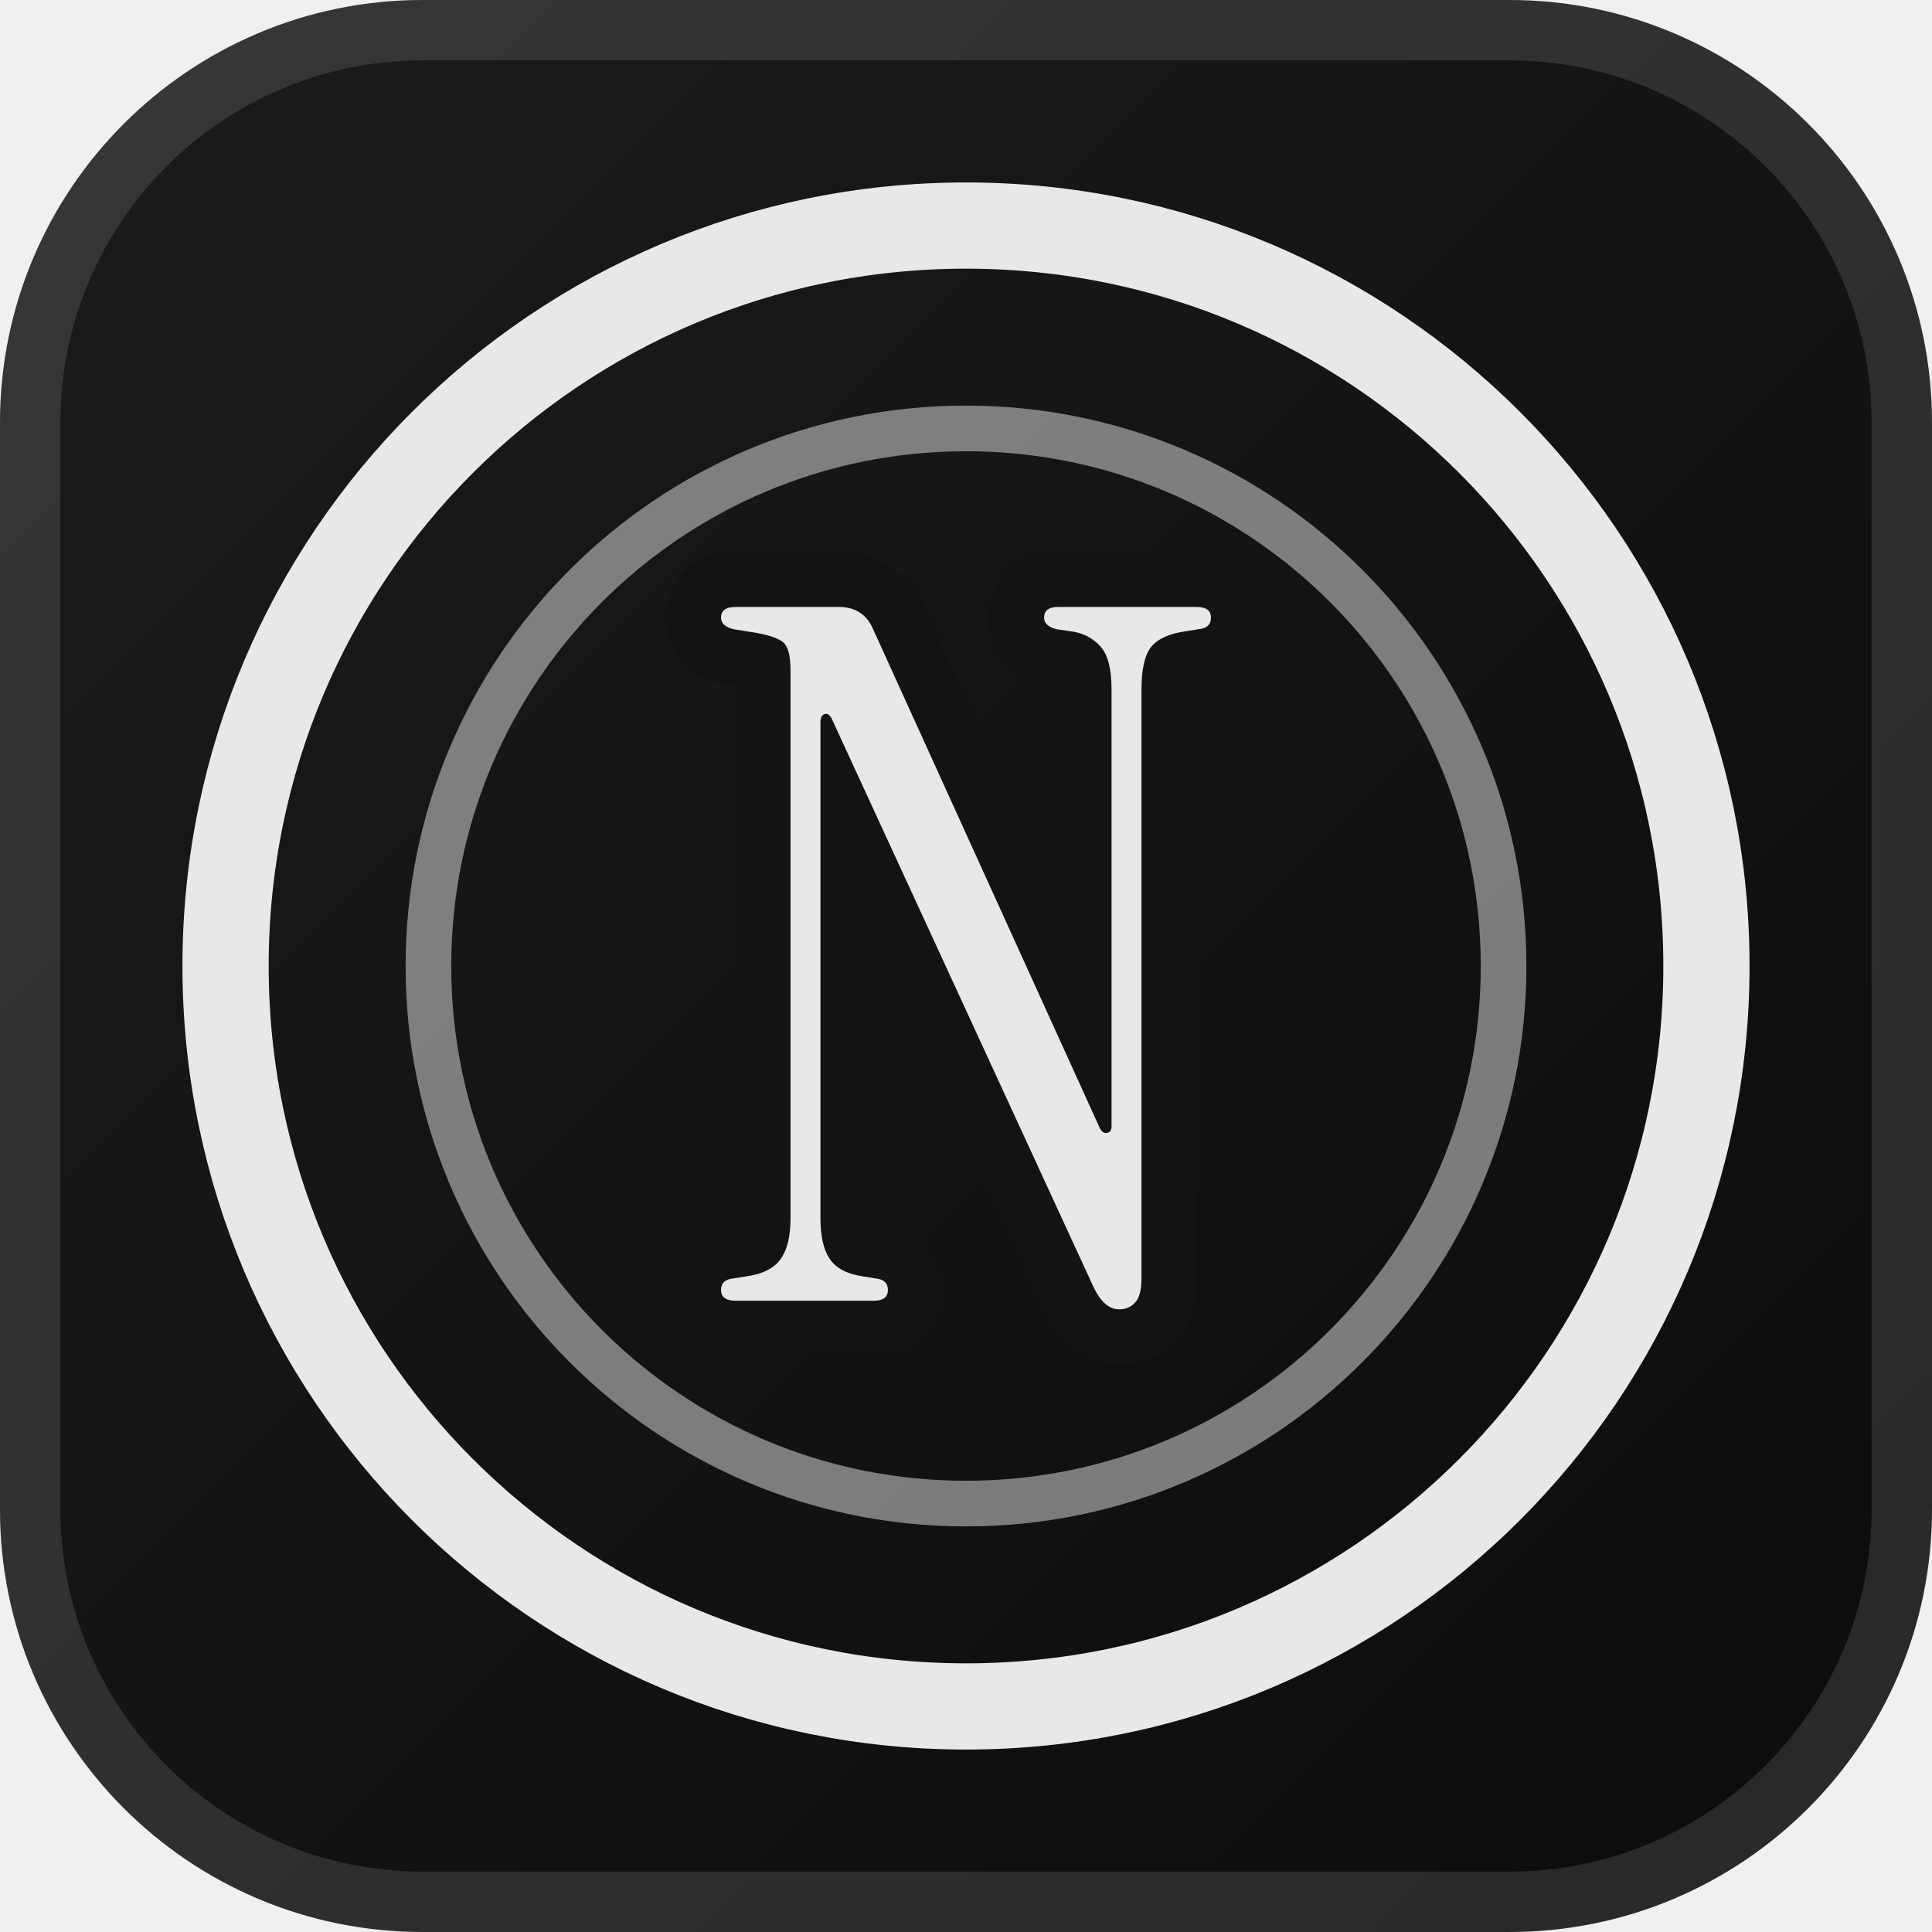
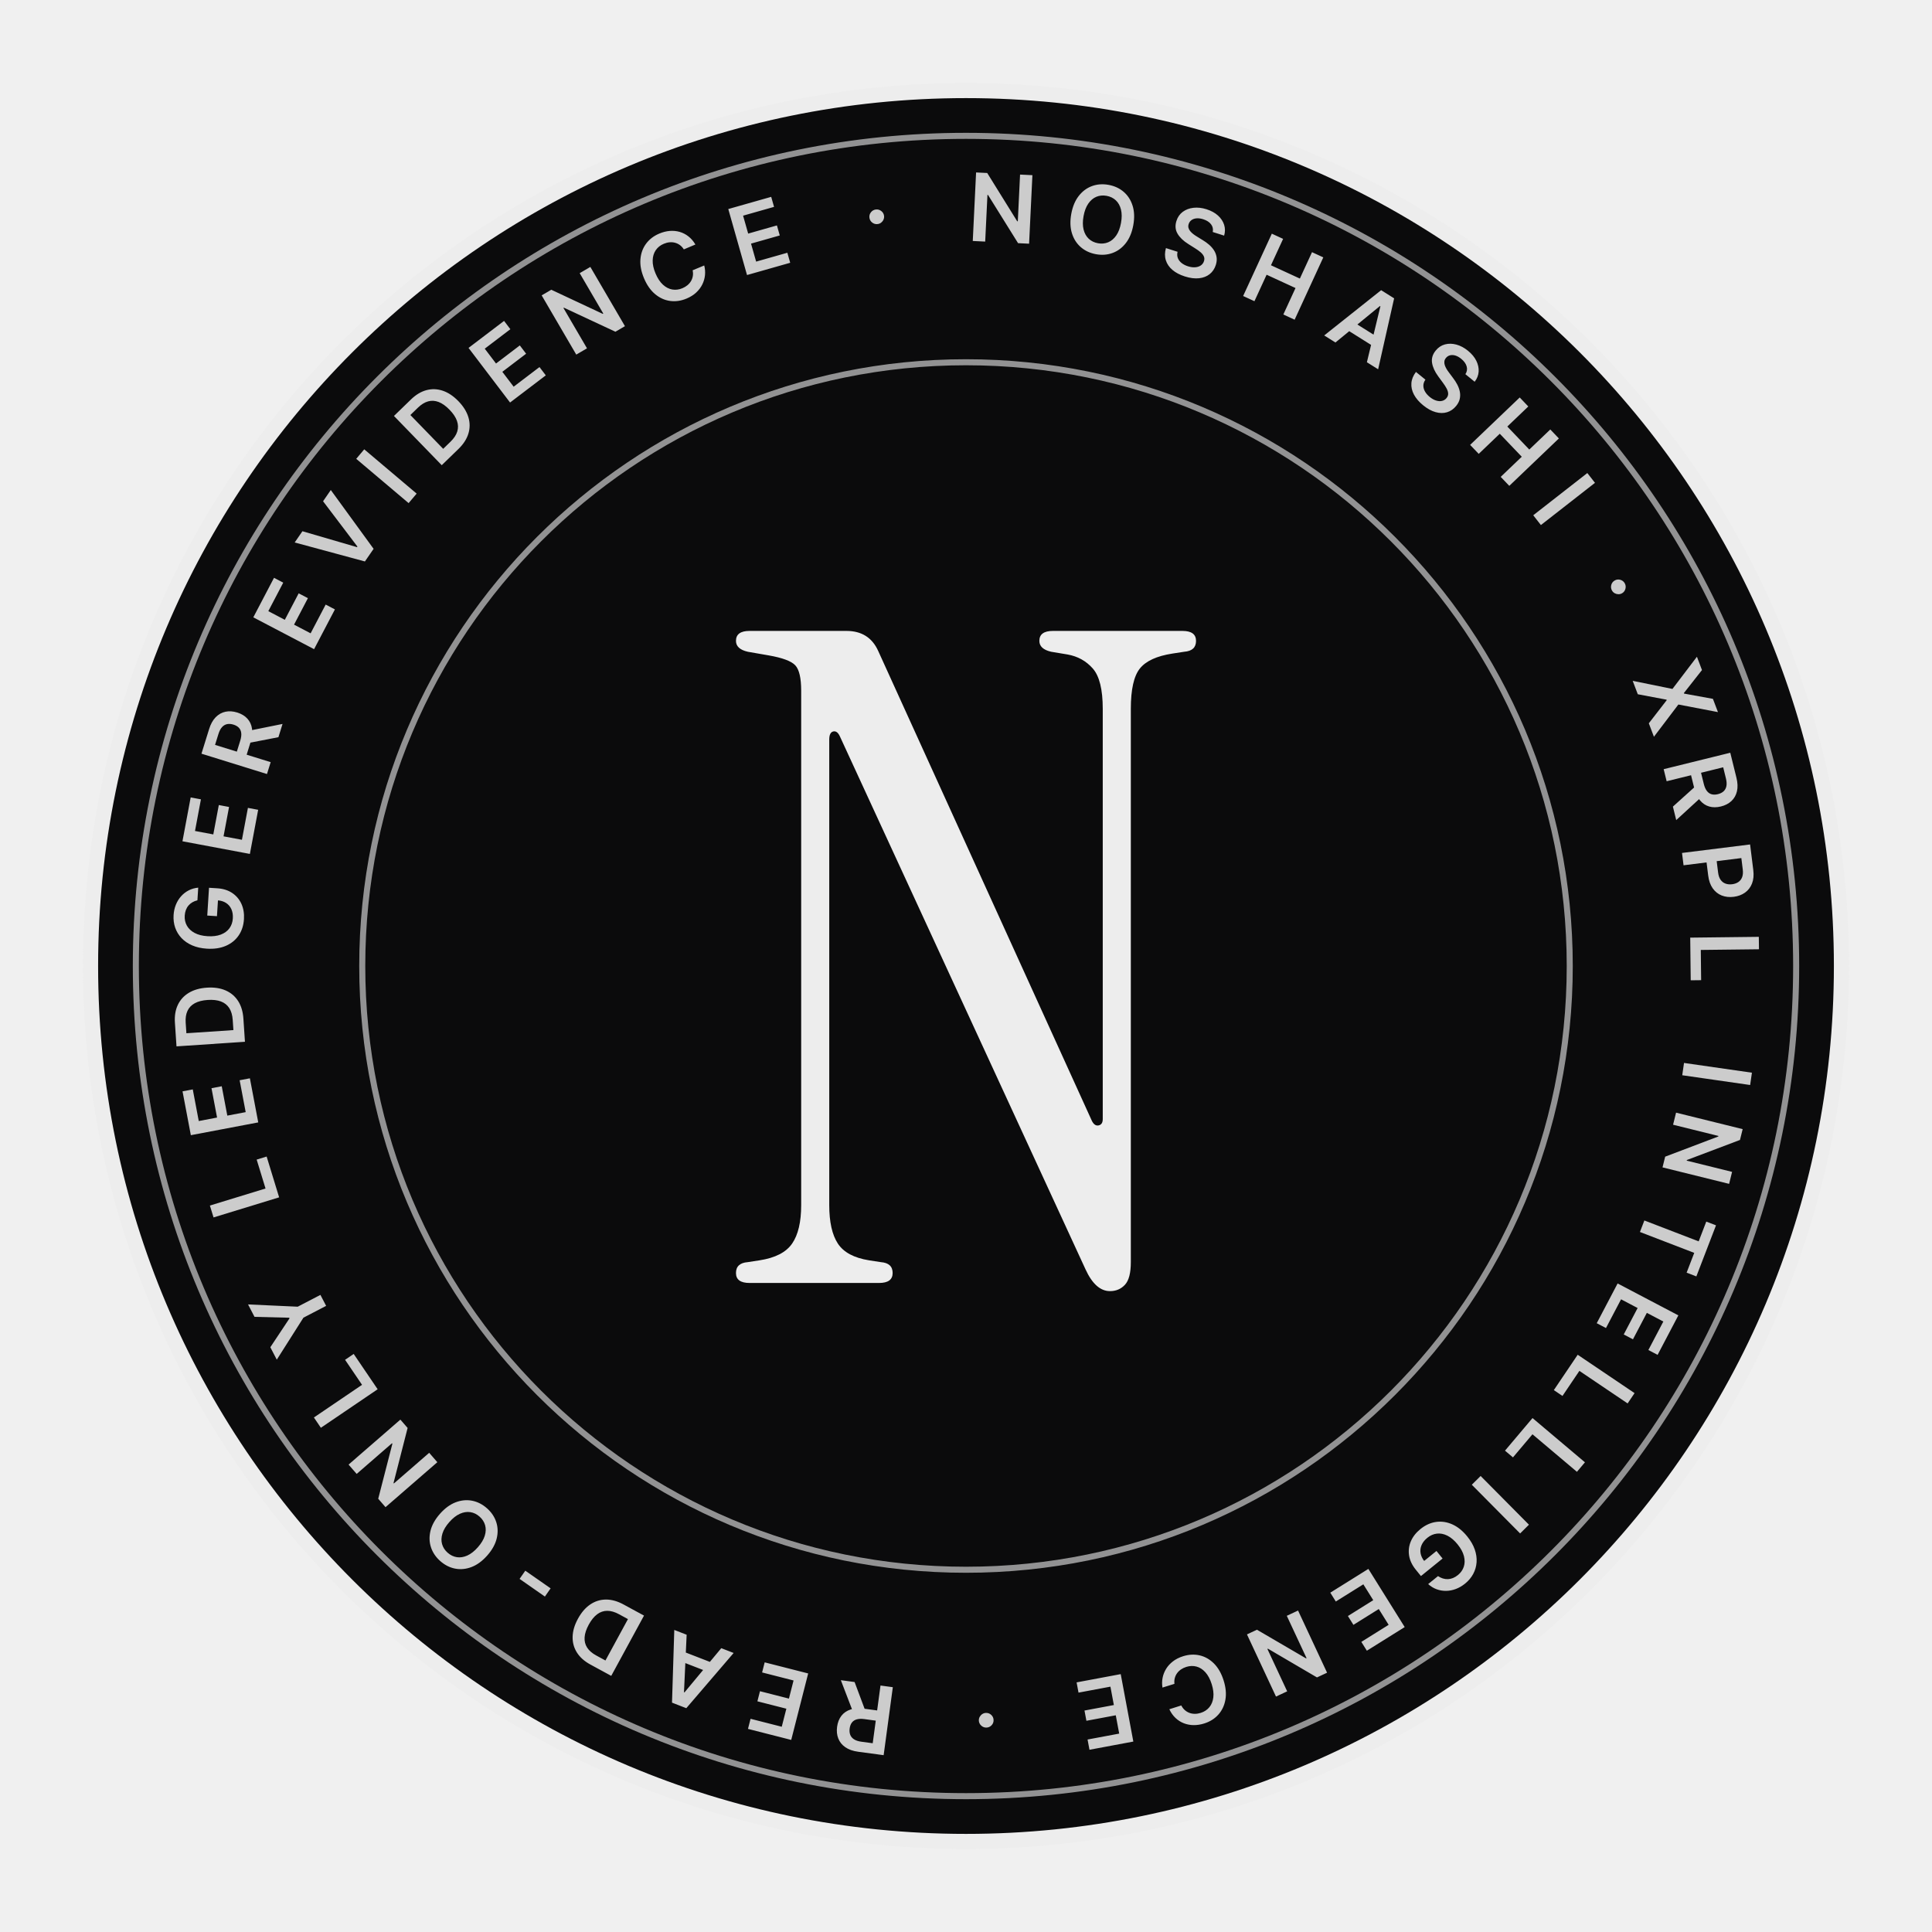
- <svg xmlns="http://www.w3.org/2000/svg" viewBox="0 0 32 32">
-   <defs>
-     <linearGradient id="t" x1="0" y1="0" x2="1" y2="1">
-       <stop offset="0" stop-color="#1C1C1F" />
-       <stop offset="1" stop-color="#0B0B0C" />
-     </linearGradient>
-   </defs>
-   <rect width="32" height="32" rx="7" fill="url(#t)" />
-   <rect x=".5" y=".5" width="31" height="31" rx="6.5" fill="none" stroke="#FFFFFF" stroke-opacity=".12" />
-   <g transform="translate(16 16) scale(.84) translate(-16 -16)" style="color:#E8E8EA">
-     <circle cx="16" cy="16" r="14.6" fill="none" stroke="currentColor" stroke-width="1.7" />
-     <circle cx="16" cy="16" r="10.6" fill="none" stroke="currentColor" stroke-width=".9" opacity=".5" />
-     <path d="M19.02 22.77Q18.72 22.77 18.51 22.32L13.36 11.14Q13.3 11.01 13.22 11.03Q13.13 11.05 13.13 11.2V20.97Q13.13 21.5 13.31 21.77Q13.49 22.05 13.97 22.12L14.21 22.16Q14.46 22.18 14.46 22.39Q14.46 22.6 14.18 22.6H11.46Q11.17 22.6 11.17 22.39Q11.17 22.18 11.42 22.16L11.67 22.12Q12.16 22.05 12.35 21.77Q12.54 21.5 12.54 20.97V10.17Q12.54 9.78 12.42 9.64Q12.3 9.51 11.86 9.43L11.42 9.36Q11.17 9.3 11.17 9.13Q11.17 8.92 11.46 8.92H13.49Q13.97 8.92 14.16 9.34L18.64 19.2Q18.7 19.31 18.78 19.29Q18.87 19.28 18.87 19.16V10.55Q18.87 9.95 18.66 9.71Q18.45 9.47 18.13 9.41L17.79 9.36Q17.54 9.3 17.54 9.13Q17.54 8.92 17.82 8.92H20.54Q20.83 8.92 20.83 9.13Q20.83 9.34 20.58 9.36L20.33 9.4Q19.84 9.47 19.65 9.71Q19.46 9.95 19.46 10.55V22.16Q19.46 22.51 19.33 22.64Q19.21 22.77 19.02 22.77Z" fill="#131315" stroke="#131315" stroke-width="2.2" stroke-linejoin="round" />
-     <path d="M19.02 22.77Q18.72 22.77 18.51 22.32L13.36 11.14Q13.3 11.01 13.22 11.03Q13.13 11.05 13.13 11.2V20.97Q13.13 21.5 13.31 21.77Q13.49 22.05 13.97 22.12L14.21 22.16Q14.46 22.18 14.46 22.39Q14.46 22.6 14.18 22.6H11.46Q11.17 22.6 11.17 22.39Q11.17 22.18 11.42 22.16L11.67 22.12Q12.16 22.05 12.35 21.77Q12.54 21.5 12.54 20.97V10.17Q12.54 9.78 12.42 9.64Q12.3 9.51 11.86 9.43L11.42 9.36Q11.17 9.3 11.17 9.13Q11.17 8.92 11.46 8.92H13.49Q13.97 8.92 14.16 9.34L18.64 19.2Q18.7 19.31 18.78 19.29Q18.87 19.28 18.87 19.16V10.55Q18.87 9.95 18.66 9.71Q18.45 9.47 18.13 9.41L17.79 9.36Q17.54 9.3 17.54 9.13Q17.54 8.92 17.82 8.92H20.54Q20.83 8.92 20.83 9.13Q20.83 9.34 20.58 9.36L20.33 9.4Q19.84 9.47 19.65 9.71Q19.46 9.95 19.46 10.55V22.16Q19.46 22.51 19.33 22.64Q19.21 22.77 19.02 22.77Z" fill="currentColor" />
-   </g>
+ <svg xmlns="http://www.w3.org/2000/svg" viewBox="-8 -8 256 256" width="32" height="32">
+   <circle cx="120" cy="120" r="116" fill="#0B0B0C" />
+   <circle cx="120" cy="120" r="116" fill="none" stroke="#EDEDED" stroke-width="2" />
+   <circle cx="120" cy="120" r="110" fill="none" stroke="#EDEDED" stroke-width=".8" opacity=".6" />
+   <circle cx="120" cy="120" r="80" fill="none" stroke="#EDEDED" stroke-width=".8" opacity=".6" />
+   <path d="M128.799 15.211 128.36 24.292 126.899 24.221 122.916 17.829 122.842 17.825 122.543 24.011 120.897 23.932 121.336 14.851 122.811 14.922 126.783 21.318 126.865 21.322 127.163 15.132ZM142.166 21.839Q141.902 23.286 141.175 24.215Q140.449 25.145 139.42 25.521Q138.391 25.897 137.219 25.683Q136.043 25.469 135.215 24.751Q134.386 24.034 134.036 22.908Q133.686 21.782 133.949 20.339Q134.213 18.893 134.939 17.963Q135.664 17.034 136.692 16.657Q137.72 16.281 138.896 16.496Q140.068 16.709 140.898 17.425Q141.727 18.14 142.078 19.267Q142.43 20.393 142.166 21.839ZM140.538 21.542Q140.724 20.524 140.535 19.766Q140.346 19.007 139.853 18.545Q139.359 18.082 138.631 17.949Q137.902 17.816 137.277 18.074Q136.652 18.333 136.207 18.976Q135.763 19.618 135.577 20.637Q135.391 21.655 135.58 22.413Q135.769 23.171 136.262 23.634Q136.756 24.097 137.484 24.23Q138.212 24.363 138.838 24.104Q139.463 23.846 139.907 23.203Q140.352 22.56 140.538 21.542ZM152.695 22.742Q152.811 22.168 152.471 21.721Q152.132 21.275 151.431 21.052Q150.94 20.897 150.544 20.932Q150.147 20.968 149.879 21.163Q149.611 21.359 149.506 21.683Q149.417 21.953 149.481 22.191Q149.544 22.43 149.716 22.635Q149.887 22.841 150.119 23.019Q150.352 23.196 150.6 23.345L151.348 23.805Q151.803 24.075 152.196 24.413Q152.59 24.751 152.856 25.161Q153.122 25.571 153.201 26.057Q153.28 26.543 153.103 27.107Q152.859 27.87 152.288 28.324Q151.716 28.778 150.879 28.869Q150.042 28.961 149.003 28.631Q147.992 28.311 147.348 27.761Q146.704 27.212 146.477 26.478Q146.25 25.745 146.491 24.873L148.034 25.363Q147.925 25.827 148.074 26.205Q148.224 26.582 148.575 26.857Q148.925 27.131 149.414 27.286Q149.925 27.448 150.363 27.416Q150.801 27.384 151.109 27.176Q151.417 26.967 151.535 26.599Q151.641 26.26 151.517 25.976Q151.393 25.691 151.091 25.431Q150.789 25.17 150.359 24.904L149.456 24.334Q148.473 23.72 148.03 22.964Q147.587 22.208 147.884 21.277Q148.125 20.51 148.723 20.067Q149.321 19.625 150.143 19.533Q150.964 19.44 151.873 19.729Q152.795 20.021 153.391 20.561Q153.987 21.102 154.205 21.792Q154.423 22.482 154.204 23.221ZM156.722 31.222 160.523 22.963 162.019 23.652 160.41 27.149 164.239 28.911 165.849 25.414 167.345 26.103 163.545 34.362 162.048 33.673 163.662 30.166 159.833 28.404 158.219 31.911ZM168.952 37.382 167.464 36.448 175.009 30.451 176.73 31.531 174.61 40.933 173.121 39.999 174.909 32.589 174.848 32.551ZM170.896 34.393 174.956 36.941 174.252 38.063 170.192 35.514ZM186.173 41.583Q186.493 41.092 186.341 40.552Q186.189 40.012 185.619 39.547Q185.22 39.222 184.838 39.109Q184.457 38.997 184.135 39.08Q183.814 39.163 183.598 39.426Q183.415 39.644 183.387 39.889Q183.358 40.134 183.442 40.388Q183.526 40.643 183.676 40.893Q183.827 41.144 184.004 41.373L184.53 42.077Q184.853 42.495 185.095 42.954Q185.336 43.413 185.433 43.892Q185.53 44.371 185.425 44.852Q185.319 45.333 184.947 45.792Q184.44 46.412 183.742 46.624Q183.043 46.836 182.231 46.613Q181.419 46.39 180.574 45.702Q179.752 45.032 179.355 44.284Q178.959 43.536 179.017 42.771Q179.075 42.006 179.62 41.283L180.876 42.306Q180.603 42.698 180.603 43.104Q180.604 43.51 180.828 43.894Q181.053 44.278 181.451 44.602Q181.867 44.941 182.286 45.072Q182.704 45.203 183.068 45.123Q183.431 45.042 183.676 44.743Q183.899 44.467 183.889 44.157Q183.878 43.847 183.693 43.494Q183.508 43.14 183.206 42.734L182.575 41.873Q181.888 40.94 181.754 40.074Q181.62 39.208 182.238 38.451Q182.745 37.827 183.464 37.635Q184.182 37.444 184.98 37.66Q185.778 37.876 186.517 38.479Q187.267 39.09 187.623 39.812Q187.978 40.534 187.927 41.255Q187.875 41.977 187.401 42.583ZM186.799 50.95 193.371 44.668 194.509 45.859 191.727 48.519 194.639 51.566 197.422 48.906 198.561 50.097 191.989 56.379 190.851 55.188 193.641 52.52 190.728 49.473 187.938 52.141ZM203.343 55.978 196.177 61.573 195.163 60.274 202.329 54.68ZM205.6 70.255Q205.397 69.907 205.5 69.514Q205.602 69.122 205.953 68.92Q206.298 68.718 206.689 68.823Q207.08 68.929 207.282 69.277Q207.479 69.617 207.379 70.012Q207.279 70.407 206.935 70.609Q206.701 70.743 206.441 70.737Q206.181 70.731 205.957 70.608Q205.733 70.484 205.6 70.255ZM217.521 80.784 215.121 83.837 215.147 83.904 218.971 84.601 219.638 86.358 214.394 85.352 211.154 89.625 210.477 87.842 212.849 84.776 212.824 84.71 209.015 83.991 208.34 82.215 213.609 83.287 216.852 79.021ZM212.444 93.92 221.27 91.742 222.088 95.055Q222.338 96.068 222.155 96.849Q221.972 97.629 221.424 98.141Q220.875 98.653 220.031 98.862Q219.184 99.071 218.473 98.865Q217.762 98.659 217.252 98.044Q216.741 97.43 216.49 96.411L215.908 94.053L217.232 93.726L217.761 95.87Q217.907 96.463 218.167 96.802Q218.427 97.141 218.794 97.243Q219.161 97.346 219.629 97.231Q220.099 97.115 220.387 96.849Q220.675 96.583 220.758 96.159Q220.84 95.734 220.692 95.136L220.331 93.671L212.839 95.52ZM217.569 97.494 214.109 100.667 213.668 98.881 217.138 95.75ZM214.876 105.02 223.897 103.895 224.319 107.282Q224.448 108.32 224.149 109.075Q223.85 109.831 223.22 110.278Q222.589 110.725 221.727 110.833Q220.861 110.941 220.14 110.659Q219.42 110.377 218.946 109.711Q218.473 109.046 218.343 108.002L218.063 105.76L219.406 105.593L219.658 107.616Q219.734 108.224 219.994 108.585Q220.253 108.945 220.647 109.085Q221.041 109.225 221.519 109.166Q221.999 109.106 222.342 108.874Q222.686 108.642 222.843 108.227Q223 107.812 222.923 107.198L222.737 105.7L215.079 106.655ZM215.963 116.241 225.053 116.135 225.072 117.783 217.363 117.872 217.41 121.878 216.029 121.894ZM223.904 135.769 214.906 134.475 215.14 132.844 224.139 134.138ZM221.117 148.868 212.292 146.685 212.644 145.264 219.685 142.591 219.703 142.519 213.691 141.031 214.087 139.432 222.912 141.615 222.557 143.049 215.515 145.711 215.495 145.791 221.51 147.279ZM218.091 153.867 219.38 154.363 216.776 161.131 215.486 160.634 216.495 158.013 209.3 155.244 209.887 153.719 217.082 156.488ZM206.342 162.065 214.39 166.292 211.641 171.527 210.418 170.885 212.401 167.109 210.216 165.961 208.375 169.467 207.152 168.824 208.993 165.319 206.799 164.166 204.799 167.974 203.576 167.331ZM201.053 171.511 208.589 176.596 207.667 177.962 201.277 173.649 199.036 176.97 197.891 176.197ZM195.066 179.9 202.014 185.764 200.951 187.023 195.059 182.05 192.476 185.111 191.42 184.22ZM193.425 195.19 187.022 188.736 188.192 187.576 194.594 194.03ZM182.544 200.841Q182.859 201.054 183.189 201.155Q183.518 201.257 183.855 201.245Q184.192 201.232 184.526 201.098Q184.86 200.963 185.18 200.704Q185.749 200.243 185.961 199.596Q186.173 198.949 185.979 198.192Q185.785 197.434 185.14 196.638Q184.493 195.839 183.791 195.487Q183.09 195.136 182.408 195.211Q181.726 195.285 181.134 195.765Q180.594 196.202 180.367 196.729Q180.14 197.256 180.234 197.81Q180.328 198.364 180.746 198.88L180.418 199.068L182.339 197.512L183.15 198.514L180.283 200.836L179.597 199.989Q178.86 199.079 178.71 198.105Q178.561 197.132 178.948 196.226Q179.335 195.32 180.21 194.612Q181.185 193.822 182.279 193.665Q183.373 193.509 184.442 193.988Q185.512 194.468 186.417 195.585Q187.108 196.439 187.411 197.308Q187.713 198.178 187.655 199.003Q187.598 199.829 187.208 200.553Q186.819 201.278 186.126 201.839Q185.539 202.314 184.894 202.553Q184.248 202.792 183.599 202.798Q182.95 202.804 182.346 202.579Q181.741 202.355 181.239 201.898ZM173.316 199.887 178.131 207.597 173.117 210.729 172.385 209.558 176.002 207.298 174.695 205.205 171.336 207.302 170.605 206.131 173.963 204.033 172.65 201.931 169.002 204.209 168.271 203.037ZM161.075 216.803 157.229 208.566 158.555 207.947 165.058 211.745 165.126 211.714 162.506 206.102 163.999 205.405 167.845 213.642 166.506 214.267 160.011 210.461 159.937 210.496 162.558 216.111ZM146.942 218.484 148.526 217.982Q148.716 218.351 148.993 218.596Q149.27 218.841 149.609 218.966Q149.948 219.091 150.328 219.091Q150.708 219.091 151.102 218.966Q151.812 218.741 152.245 218.215Q152.679 217.689 152.772 216.911Q152.865 216.134 152.556 215.157Q152.242 214.164 151.717 213.583Q151.192 213.002 150.537 212.828Q149.883 212.655 149.182 212.876Q148.793 213 148.484 213.212Q148.175 213.424 147.966 213.714Q147.758 214.004 147.665 214.359Q147.572 214.714 147.62 215.118L146.033 215.613Q145.925 214.966 146.048 214.33Q146.171 213.695 146.515 213.132Q146.86 212.57 147.421 212.139Q147.982 211.707 148.757 211.462Q149.9 211.1 150.964 211.346Q152.028 211.592 152.86 212.426Q153.691 213.26 154.134 214.658Q154.578 216.059 154.372 217.22Q154.167 218.381 153.437 219.194Q152.708 220.007 151.575 220.366Q150.853 220.594 150.166 220.587Q149.479 220.58 148.867 220.343Q148.256 220.106 147.763 219.642Q147.269 219.177 146.942 218.484ZM140.502 213.83 142.173 222.766 136.361 223.853 136.107 222.495 140.3 221.711 139.846 219.285 135.954 220.013 135.7 218.655 139.592 217.927 139.136 215.491 134.909 216.282 134.655 214.924ZM122.651 218.969Q123.054 218.958 123.349 219.236Q123.645 219.514 123.654 219.919Q123.666 220.318 123.386 220.611Q123.106 220.903 122.703 220.914Q122.311 220.925 122.012 220.648Q121.714 220.37 121.701 219.971Q121.696 219.702 121.825 219.477Q121.955 219.251 122.171 219.113Q122.387 218.976 122.651 218.969ZM110.304 215.562 109.088 224.571 105.706 224.115Q104.671 223.975 104.012 223.518Q103.354 223.062 103.079 222.363Q102.804 221.665 102.92 220.804Q103.037 219.939 103.49 219.353Q103.942 218.768 104.702 218.518Q105.461 218.269 106.501 218.41L108.908 218.734L108.725 220.086L106.537 219.79Q105.931 219.709 105.521 219.826Q105.11 219.944 104.88 220.247Q104.649 220.551 104.585 221.029Q104.52 221.508 104.662 221.874Q104.803 222.24 105.168 222.472Q105.532 222.704 106.143 222.787L107.639 222.989L108.671 215.341ZM105.097 219.016 103.416 214.632 105.239 214.878 106.877 219.256ZM99.088 213.74 96.841 222.549 91.112 221.087 91.453 219.749 95.586 220.803 96.196 218.411 92.359 217.433 92.701 216.094 96.537 217.073 97.15 214.671 92.983 213.608 93.324 212.27ZM87.573 210.391 89.212 211.027 82.938 218.344 81.044 217.609 81.346 207.975 82.984 208.611 82.632 216.226 82.698 216.251ZM86.231 213.695 81.761 211.961 82.24 210.726 86.71 212.46ZM74.627 204.603 77.335 206.075 72.992 214.062 70.231 212.56Q69.041 211.913 68.445 210.97Q67.849 210.027 67.875 208.885Q67.9 207.742 68.576 206.498Q69.254 205.251 70.204 204.604Q71.154 203.958 72.282 203.949Q73.41 203.941 74.627 204.603ZM75.207 206.539 74.015 205.891Q73.184 205.439 72.459 205.441Q71.735 205.443 71.123 205.902Q70.51 206.36 70.011 207.279Q69.514 208.193 69.463 208.952Q69.412 209.711 69.797 210.312Q70.182 210.912 70.993 211.353L72.225 212.023ZM60.847 201.211 61.605 200.125 64.96 202.465 64.202 203.552ZM50.299 192.585Q51.273 191.484 52.375 191.063Q53.477 190.643 54.552 190.852Q55.628 191.062 56.521 191.851Q57.416 192.642 57.755 193.684Q58.094 194.726 57.812 195.871Q57.53 197.016 56.559 198.115Q55.585 199.217 54.483 199.638Q53.382 200.059 52.307 199.85Q51.233 199.641 50.337 198.85Q49.444 198.061 49.104 197.02Q48.763 195.979 49.044 194.833Q49.326 193.687 50.299 192.585ZM51.539 193.681Q50.854 194.457 50.624 195.203Q50.393 195.95 50.577 196.601Q50.76 197.253 51.315 197.743Q51.87 198.233 52.539 198.335Q53.208 198.436 53.92 198.116Q54.633 197.795 55.318 197.02Q56.004 196.244 56.234 195.497Q56.464 194.751 56.281 194.099Q56.097 193.448 55.543 192.958Q54.988 192.468 54.319 192.366Q53.65 192.264 52.937 192.585Q52.225 192.905 51.539 193.681ZM38.187 186.066 45.052 180.106 46.011 181.211 44.144 188.508 44.193 188.564 48.87 184.505 49.95 185.749 43.084 191.708 42.116 190.592 43.993 183.302 43.94 183.24 39.26 187.302ZM42.041 176.084 34.518 181.188 33.593 179.824 39.973 175.496 37.724 172.181 38.867 171.405ZM28.676 172.163 27.819 170.516 30.362 166.687 30.319 166.605 25.724 166.49 24.867 164.842 31.449 165.144 34.457 163.579 35.215 165.035 32.206 166.6ZM28.987 150.654 20.295 153.317 19.812 151.742 27.184 149.483 26.01 145.653 27.331 145.248ZM26.219 140.725 17.287 142.418 16.186 136.608 17.543 136.351 18.337 140.542 20.762 140.082 20.025 136.192 21.382 135.935 22.12 139.825 24.555 139.363 23.754 135.138 25.111 134.881ZM24.251 126.966 24.457 130.041 15.387 130.649 15.177 127.513Q15.086 126.161 15.564 125.153Q16.041 124.145 17.02 123.555Q17.999 122.964 19.411 122.87Q20.828 122.775 21.882 123.231Q22.937 123.687 23.548 124.635Q24.159 125.584 24.251 126.966ZM22.927 128.492 22.836 127.139Q22.773 126.195 22.383 125.584Q21.993 124.973 21.278 124.701Q20.563 124.43 19.52 124.499Q18.482 124.569 17.813 124.932Q17.145 125.296 16.844 125.942Q16.542 126.589 16.604 127.51L16.698 128.91ZM18.16 111.295Q17.791 111.383 17.493 111.557Q17.195 111.731 16.976 111.987Q16.757 112.243 16.63 112.58Q16.503 112.917 16.477 113.327Q16.431 114.059 16.763 114.653Q17.096 115.247 17.785 115.617Q18.474 115.987 19.496 116.051Q20.522 116.116 21.256 115.838Q21.99 115.56 22.397 115.007Q22.803 114.455 22.851 113.694Q22.895 113.002 22.661 112.477Q22.427 111.953 21.955 111.647Q21.484 111.341 20.821 111.3L20.905 110.931L20.749 113.398L19.463 113.317L19.695 109.634L20.783 109.703Q21.952 109.777 22.77 110.326Q23.587 110.876 23.992 111.773Q24.396 112.671 24.325 113.795Q24.246 115.047 23.621 115.958Q22.996 116.869 21.919 117.332Q20.842 117.795 19.406 117.704Q18.31 117.635 17.466 117.269Q16.621 116.903 16.052 116.301Q15.484 115.699 15.214 114.923Q14.945 114.146 15.001 113.255Q15.049 112.502 15.31 111.865Q15.571 111.229 16.006 110.747Q16.441 110.265 17.016 109.972Q17.591 109.679 18.266 109.619ZM25.111 105.15 16.176 103.474 17.266 97.662 18.624 97.917 17.838 102.109 20.263 102.564 20.994 98.672 22.351 98.927 21.621 102.819 24.057 103.276 24.85 99.049 26.208 99.304ZM27.377 94.563 18.695 91.867 19.707 88.608Q20.016 87.611 20.576 87.038Q21.136 86.464 21.87 86.309Q22.604 86.154 23.434 86.412Q24.268 86.67 24.77 87.214Q25.272 87.758 25.392 88.548Q25.512 89.338 25.2 90.34L24.48 92.66L23.178 92.255L23.833 90.146Q24.014 89.563 23.966 89.138Q23.919 88.714 23.658 88.436Q23.397 88.159 22.936 88.016Q22.474 87.872 22.09 87.951Q21.706 88.03 21.416 88.351Q21.126 88.672 20.944 89.26L20.496 90.701L27.866 92.989ZM24.836 88.855 29.438 87.926 28.892 89.683 24.303 90.571ZM33.617 78.019 25.565 73.8 28.309 68.562 29.532 69.203 27.553 72.981 29.739 74.127 31.577 70.619 32.8 71.26 30.963 74.768 33.158 75.918 35.154 72.109 36.378 72.75ZM32.073 62.391 39.308 64.501 39.36 64.425 34.808 58.419 35.833 56.93 41.504 64.724 40.352 66.397 31.048 63.88ZM40.264 51.538 47.208 57.406 46.144 58.665 39.201 52.797ZM52.745 51.494 50.533 53.641 44.201 47.117 46.457 44.929Q47.429 43.985 48.506 43.697Q49.584 43.409 50.668 43.773Q51.751 44.138 52.737 45.153Q53.726 46.172 54.06 47.271Q54.394 48.37 54.066 49.45Q53.739 50.53 52.745 51.494ZM50.724 51.472 51.697 50.527Q52.376 49.868 52.59 49.175Q52.804 48.483 52.548 47.762Q52.293 47.041 51.564 46.291Q50.84 45.544 50.13 45.269Q49.421 44.995 48.733 45.183Q48.045 45.372 47.382 46.015L46.376 46.992ZM59.586 45.337 54.084 38.1 58.791 34.521 59.627 35.621 56.232 38.202 57.726 40.167 60.878 37.77 61.714 38.87 58.562 41.267 60.062 43.24 63.485 40.637 64.321 41.737ZM70.225 27.369 74.81 35.219 73.547 35.957 66.722 32.771 66.658 32.808 69.781 38.156 68.358 38.987 63.773 31.137 65.049 30.392 71.866 33.587 71.937 33.545 68.811 28.195ZM84.145 24.4 82.613 25.045Q82.39 24.695 82.092 24.476Q81.793 24.258 81.444 24.165Q81.095 24.071 80.717 24.106Q80.339 24.141 79.958 24.302Q79.272 24.59 78.888 25.154Q78.505 25.718 78.483 26.501Q78.461 27.283 78.859 28.227Q79.263 29.188 79.839 29.718Q80.415 30.248 81.083 30.361Q81.75 30.474 82.427 30.189Q82.804 30.031 83.092 29.791Q83.38 29.551 83.561 29.244Q83.743 28.936 83.803 28.574Q83.863 28.212 83.778 27.814L85.313 27.176Q85.479 27.81 85.415 28.454Q85.351 29.099 85.06 29.69Q84.768 30.281 84.249 30.763Q83.73 31.244 82.981 31.559Q81.876 32.024 80.794 31.877Q79.712 31.729 78.807 30.975Q77.902 30.221 77.333 28.869Q76.763 27.514 76.861 26.339Q76.959 25.164 77.611 24.288Q78.263 23.412 79.358 22.951Q80.056 22.657 80.741 22.601Q81.426 22.545 82.057 22.725Q82.687 22.905 83.221 23.323Q83.755 23.74 84.145 24.4ZM90.984 28.444 88.501 19.699 94.188 18.084 94.566 19.413 90.463 20.578 91.137 22.952 94.946 21.87 95.324 23.199 91.515 24.281 92.192 26.665 96.329 25.49 96.706 26.819ZM108.288 21.691Q107.888 21.739 107.569 21.489Q107.249 21.239 107.203 20.837Q107.154 20.44 107.406 20.123Q107.658 19.806 108.058 19.759Q108.448 19.712 108.771 19.961Q109.094 20.209 109.143 20.606Q109.173 20.873 109.065 21.109Q108.956 21.346 108.754 21.503Q108.551 21.66 108.288 21.691Z" fill="#EDEDED" opacity=".85" />
+   <path d="M139.08 163.08Q137.16 163.08 135.84 160.2L103.32 89.64Q102.96 88.8 102.42 88.92Q101.88 89.04 101.88 90.0V151.68Q101.88 155.04 103.02 156.78Q104.16 158.52 107.16 159.0L108.72 159.24Q110.28 159.36 110.28 160.68Q110.28 162.0 108.48 162.0H91.32Q89.52 162.0 89.52 160.68Q89.52 159.36 91.08 159.24L92.64 159.0Q95.76 158.52 96.96 156.78Q98.16 155.04 98.16 151.68V83.52Q98.16 81.0 97.38 80.16Q96.6 79.32 93.84 78.84L91.08 78.36Q89.52 78.0 89.52 76.92Q89.52 75.6 91.32 75.6H104.16Q107.16 75.6 108.36 78.24L136.68 140.52Q137.04 141.24 137.58 141.12Q138.12 141.0 138.12 140.28V85.92Q138.12 82.08 136.8 80.58Q135.48 79.08 133.44 78.72L131.28 78.36Q129.72 78.0 129.72 76.92Q129.72 75.6 131.52 75.6H148.68Q150.48 75.6 150.48 76.92Q150.48 78.24 148.92 78.36L147.36 78.6Q144.24 79.08 143.04 80.58Q141.84 82.08 141.84 85.92V159.24Q141.84 161.4 141.06 162.24Q140.28 163.08 139.08 163.08Z" fill="#EDEDED" />
</svg>
